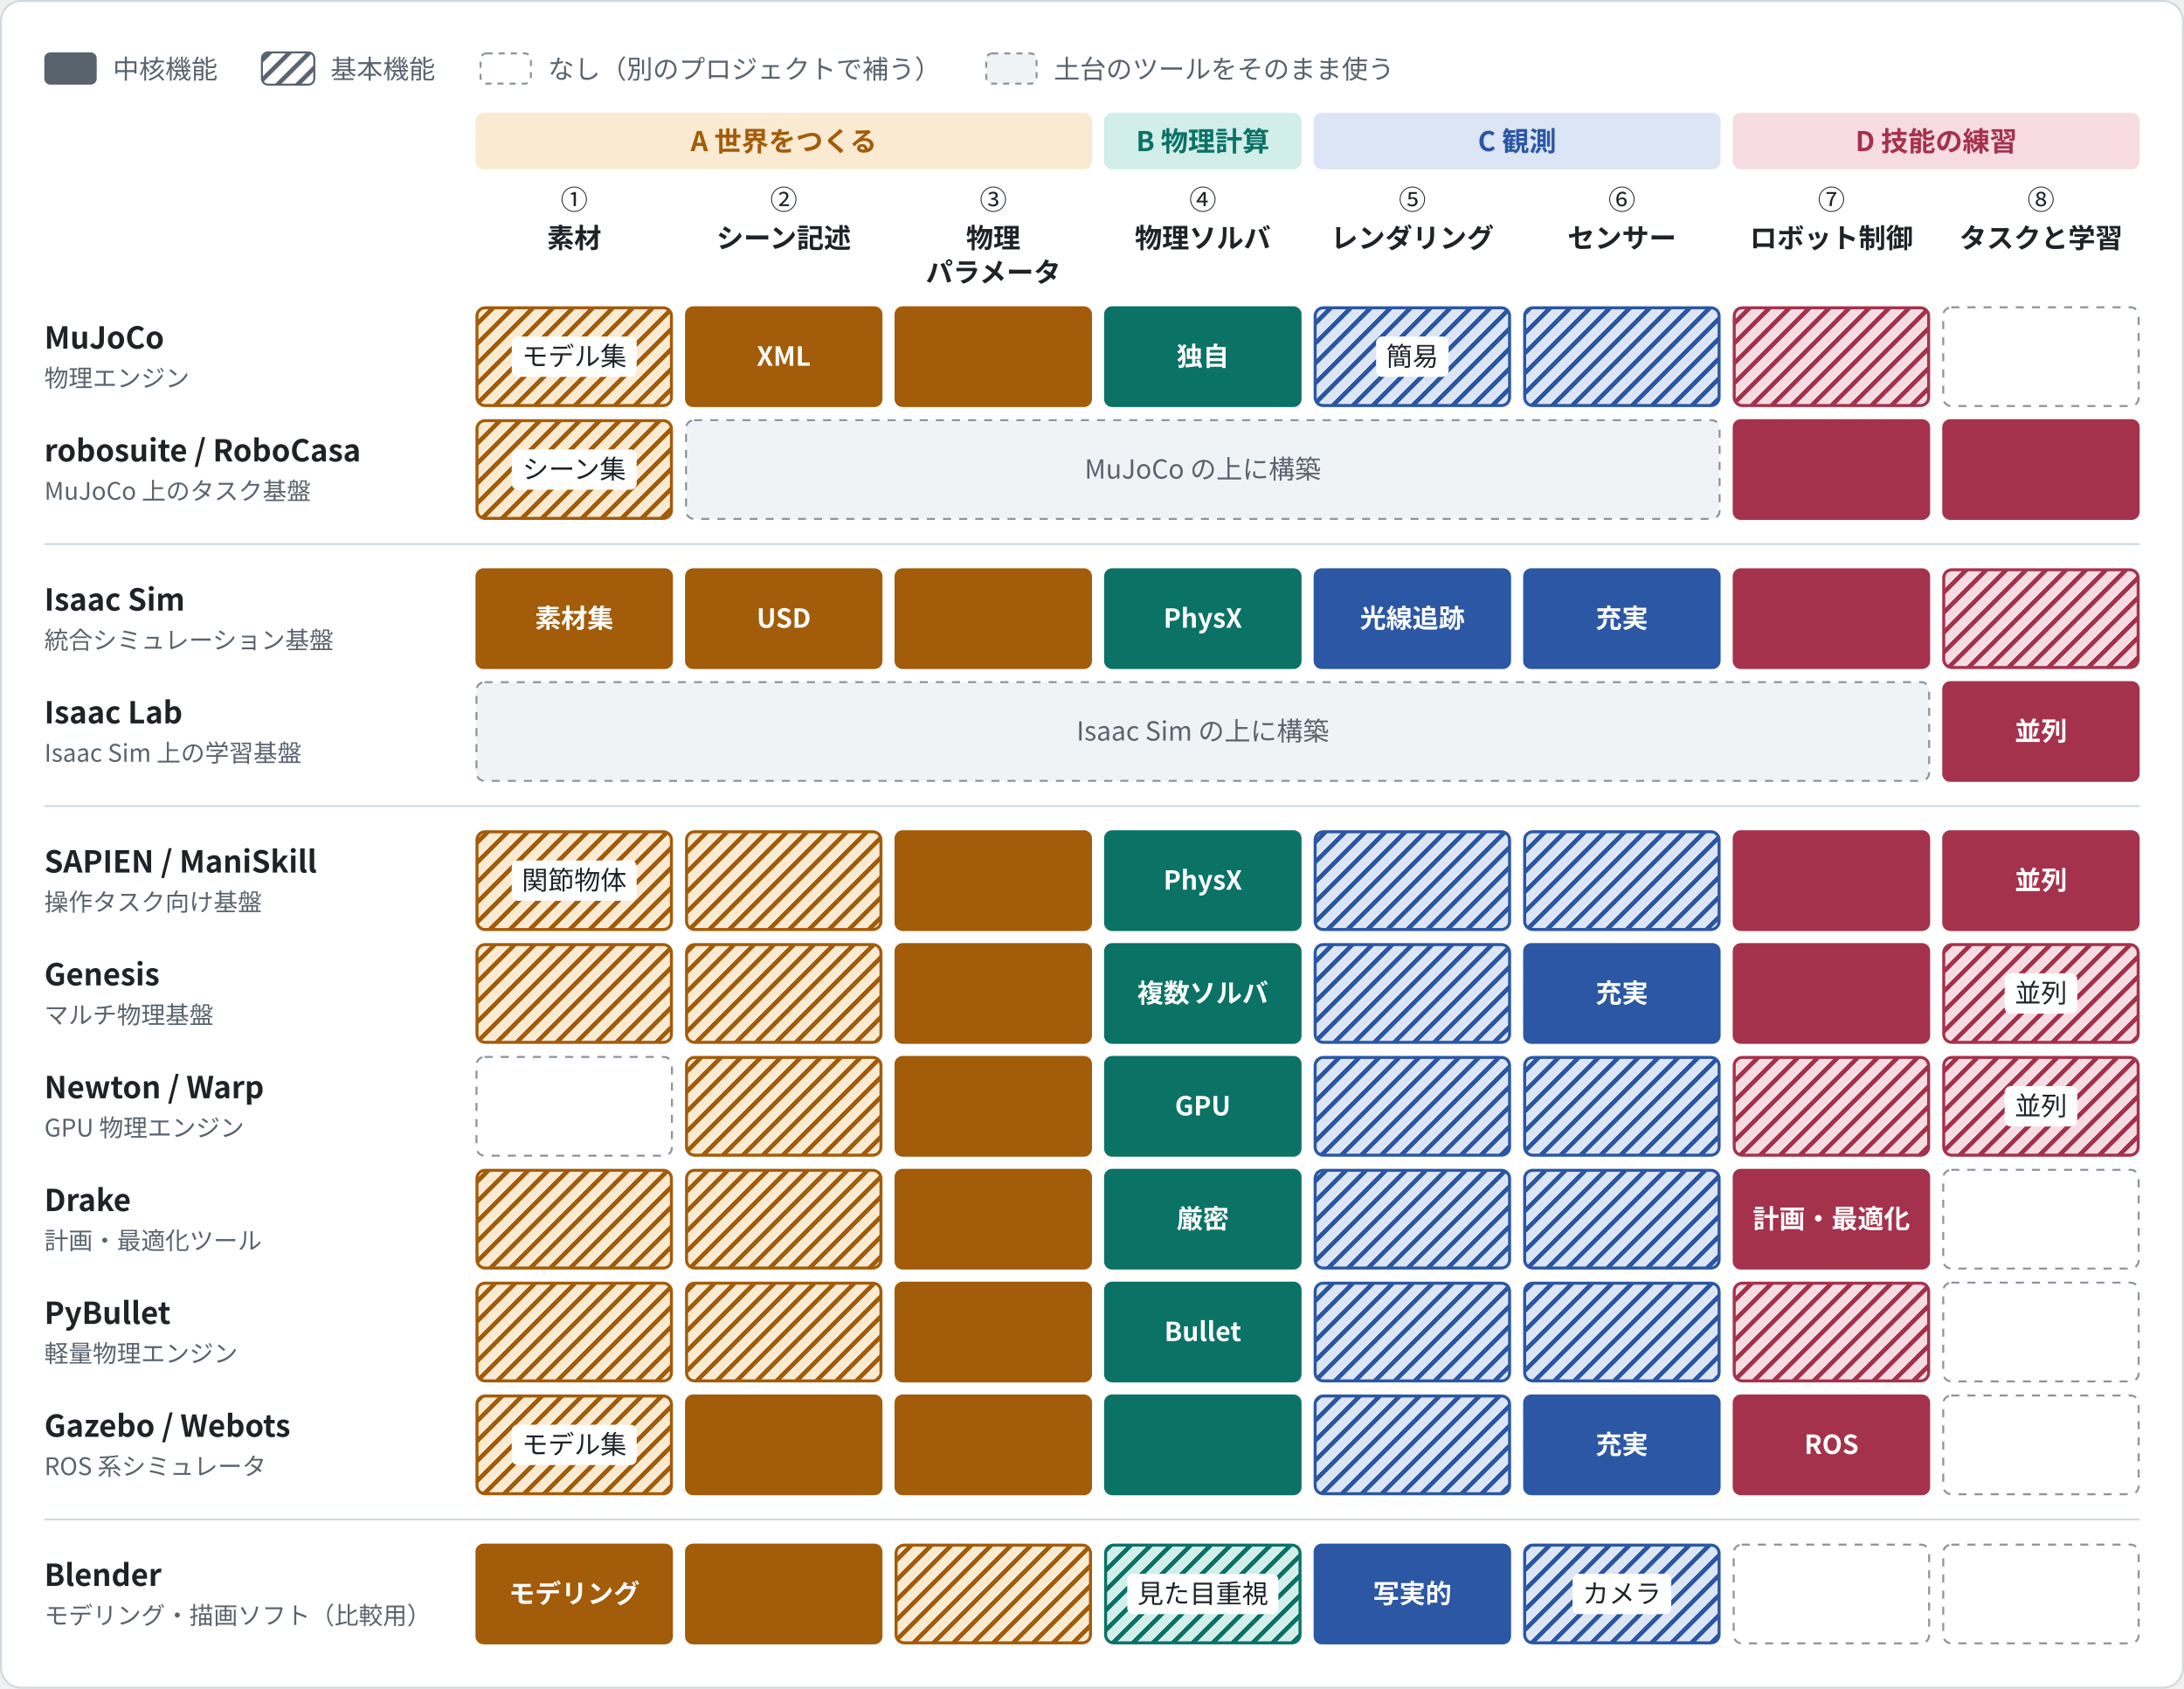
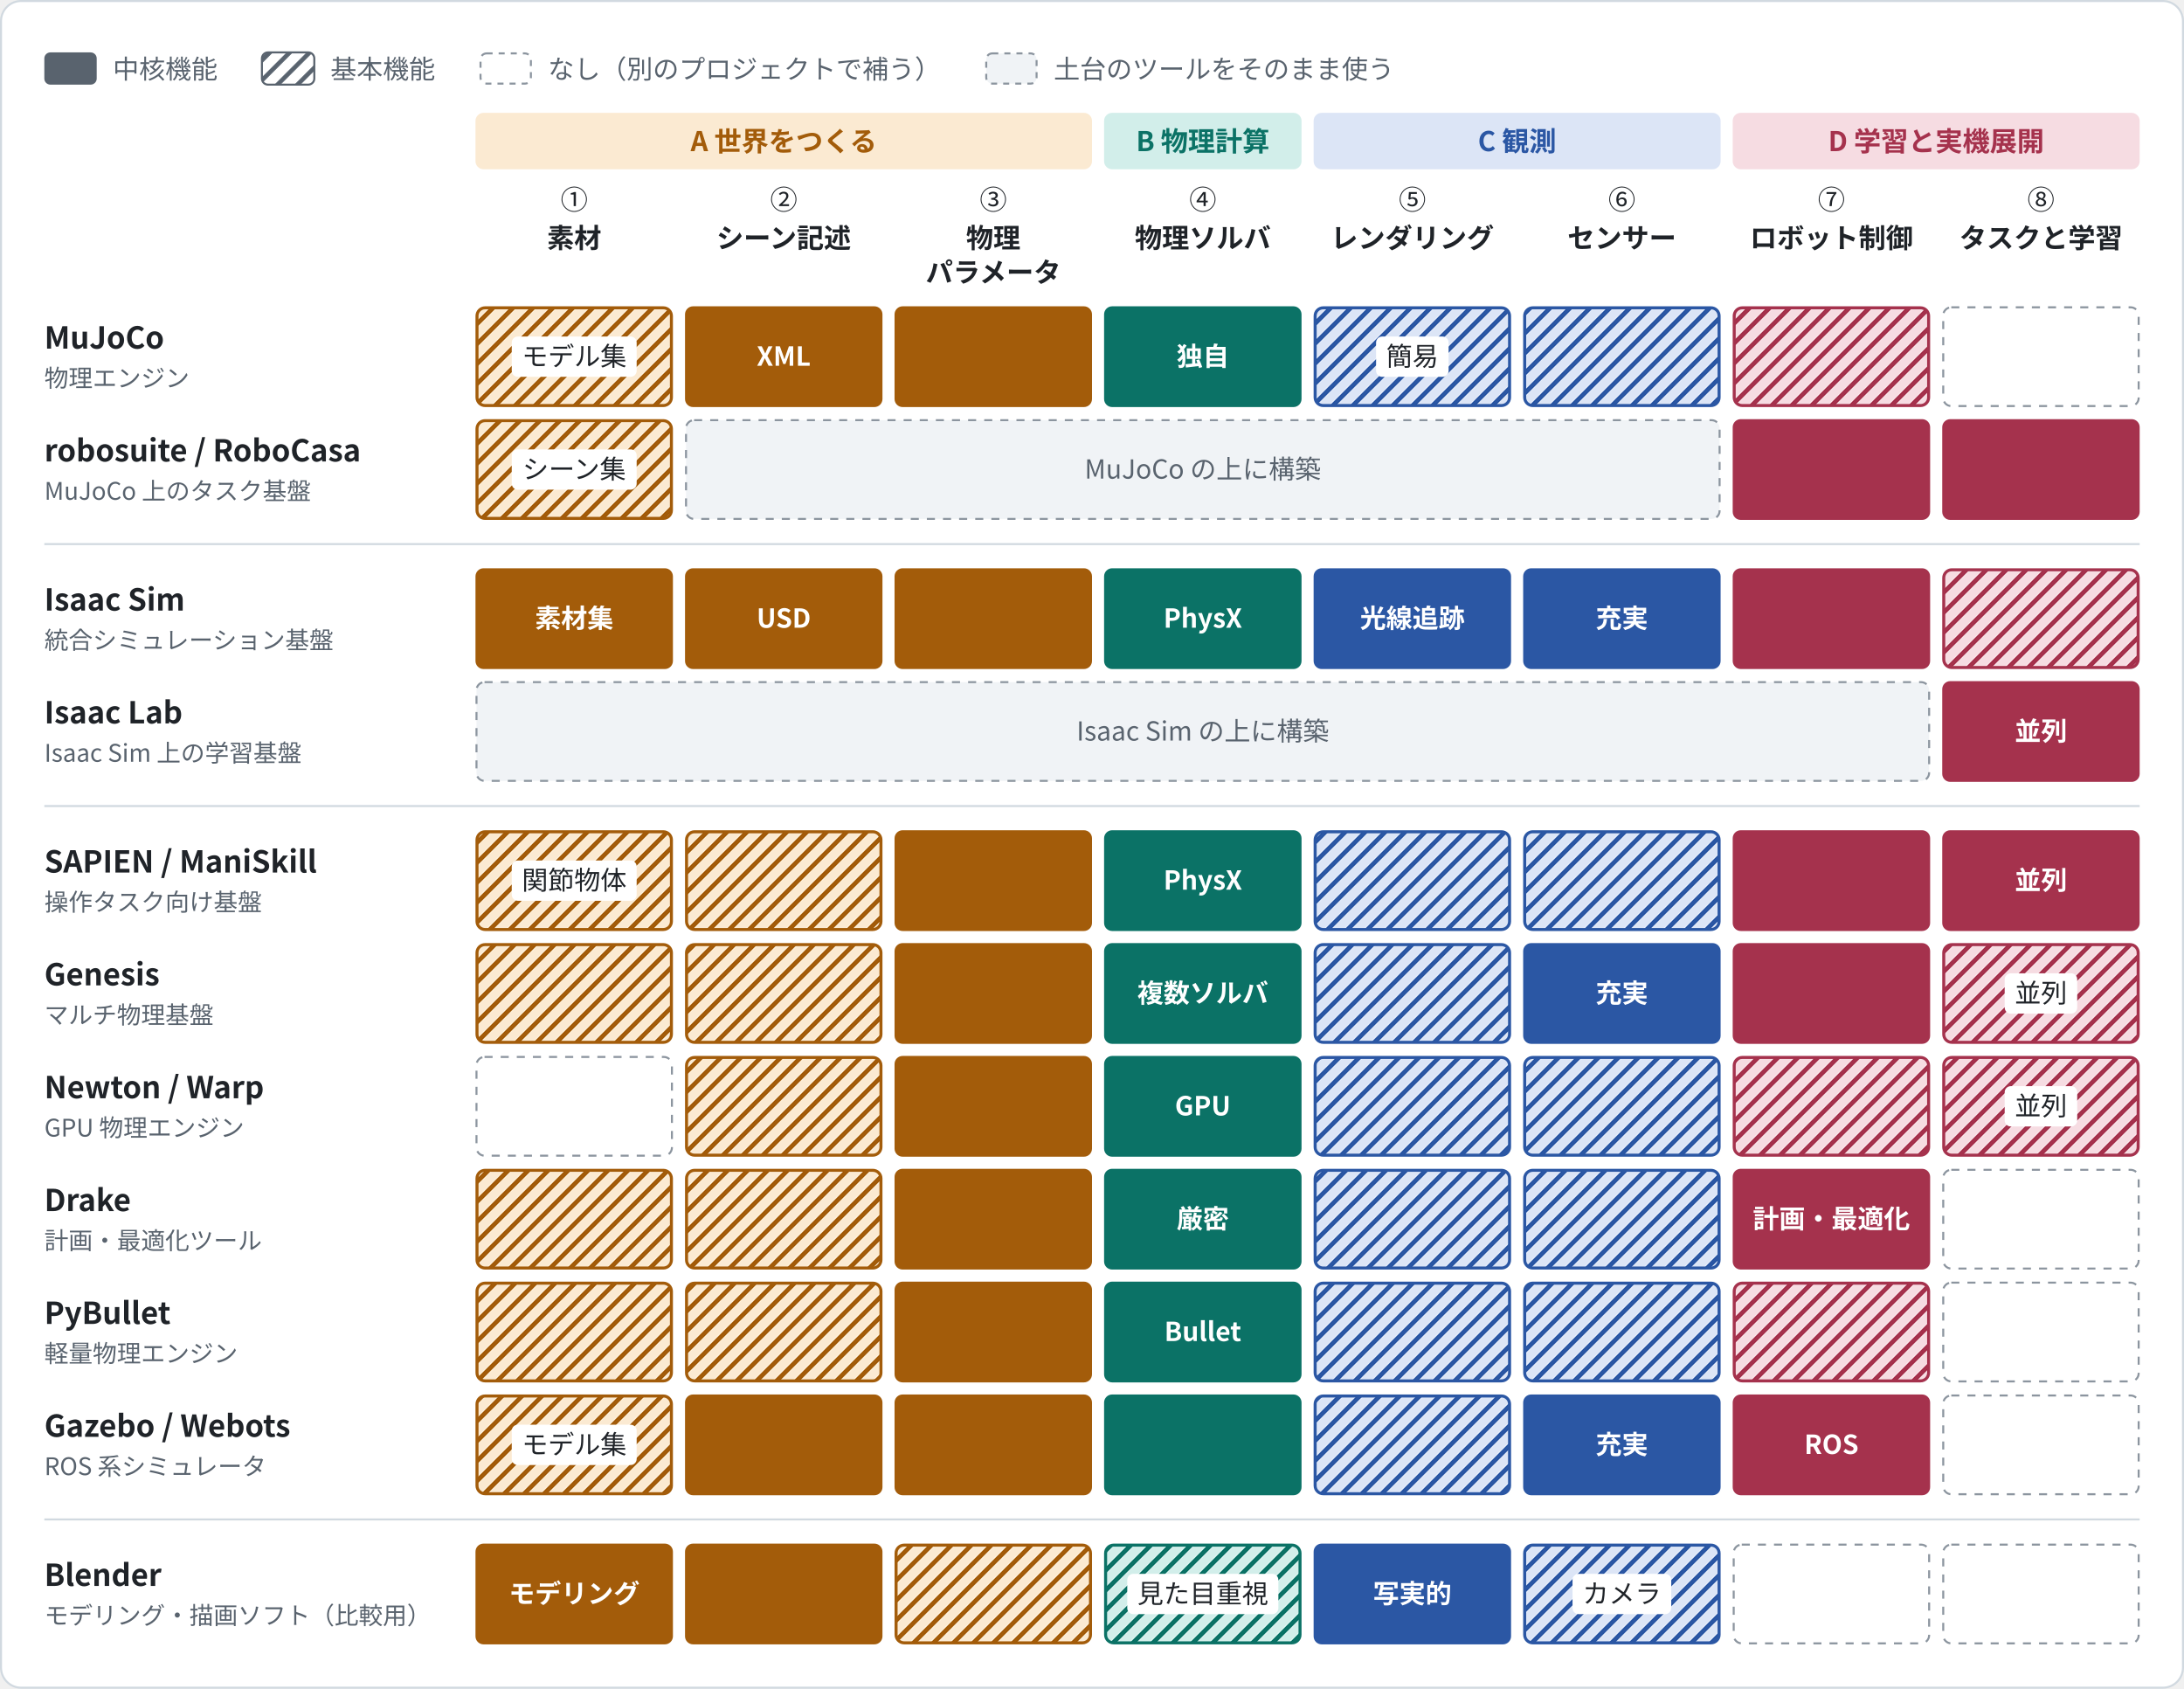
<svg xmlns="http://www.w3.org/2000/svg" viewBox="0 0 1084 838" width="1084" height="838" role="img" aria-label="シミュレーションツールの対応範囲" font-family="'Hiragino Sans', 'Hiragino Kaku Gothic ProN', 'Yu Gothic', Meiryo, 'Noto Sans CJK JP', 'Noto Sans JP', sans-serif">
  <defs>
    <pattern id="hatch-a" width="7" height="7" patternUnits="userSpaceOnUse" patternTransform="rotate(45)">
      <rect width="7" height="7" fill="#FBEAD2" />
      <rect width="2.2" height="7" fill="#A35C0A" />
    </pattern>
    <pattern id="hatch-b" width="7" height="7" patternUnits="userSpaceOnUse" patternTransform="rotate(45)">
      <rect width="7" height="7" fill="#D2EEEA" />
      <rect width="2.2" height="7" fill="#0B7266" />
    </pattern>
    <pattern id="hatch-c" width="7" height="7" patternUnits="userSpaceOnUse" patternTransform="rotate(45)">
      <rect width="7" height="7" fill="#DCE5F6" />
      <rect width="2.2" height="7" fill="#2B57A4" />
    </pattern>
    <pattern id="hatch-d" width="7" height="7" patternUnits="userSpaceOnUse" patternTransform="rotate(45)">
      <rect width="7" height="7" fill="#F6DCE2" />
      <rect width="2.2" height="7" fill="#A5324D" />
    </pattern>
    <pattern id="hatch-legend" width="7" height="7" patternUnits="userSpaceOnUse" patternTransform="rotate(45)">
      <rect width="2.2" height="7" fill="#59636E" />
    </pattern>
  </defs>
  <rect x="0.5" y="0.5" width="1083" height="837" rx="10" fill="#FFFFFF" stroke="#D1D9E0" />
  <rect x="22" y="26" width="26" height="16" rx="3" fill="#59636E" />
  <text x="56" y="39" font-size="13" fill="#59636E">中核機能</text>
  <rect x="130.0" y="26" width="26" height="16" rx="3" fill="url(#hatch-legend)" stroke="#59636E" />
  <text x="164.0" y="39" font-size="13" fill="#59636E">基本機能</text>
  <rect x="238.5" y="26.5" width="25" height="15" rx="3" fill="none" stroke="#8C959F" stroke-dasharray="3 3" />
  <text x="272.0" y="39" font-size="13" fill="#59636E">なし（別のプロジェクトで補う）</text>
  <rect x="489.5" y="26.5" width="25" height="15" rx="3" fill="#F0F3F6" stroke="#8C959F" stroke-dasharray="3 3" />
  <text x="523.0" y="39" font-size="13" fill="#59636E">土台のツールをそのまま使う</text>
  <rect x="236" y="56" width="306" height="28" rx="4" fill="#FBEAD2" />
  <text x="389" y="75" text-anchor="middle" font-size="13.5" font-weight="700" fill="#A35C0A">A 世界をつくる</text>
  <rect x="548" y="56" width="98" height="28" rx="4" fill="#D2EEEA" />
  <text x="597" y="75" text-anchor="middle" font-size="13.5" font-weight="700" fill="#0B7266">B 物理計算</text>
  <rect x="652" y="56" width="202" height="28" rx="4" fill="#DCE5F6" />
  <text x="753" y="75" text-anchor="middle" font-size="13.5" font-weight="700" fill="#2B57A4">C 観測</text>
  <rect x="860" y="56" width="202" height="28" rx="4" fill="#F6DCE2" />
-   <text x="961" y="75" text-anchor="middle" font-size="13.5" font-weight="700" fill="#A5324D">D 技能の練習</text>
+   <text x="961" y="75" text-anchor="middle" font-size="13.5" font-weight="700" fill="#A5324D">D 学習と実機展開</text>
  <text x="285" y="104" text-anchor="middle" font-size="13.5" fill="#1F2328">①</text>
  <text x="285" y="123" text-anchor="middle" font-size="13.5" font-weight="600" fill="#1F2328">素材</text>
  <text x="389" y="104" text-anchor="middle" font-size="13.5" fill="#1F2328">②</text>
  <text x="389" y="123" text-anchor="middle" font-size="13.5" font-weight="600" fill="#1F2328">シーン記述</text>
  <text x="493" y="104" text-anchor="middle" font-size="13.5" fill="#1F2328">③</text>
  <text x="493" y="123" text-anchor="middle" font-size="13.5" font-weight="600" fill="#1F2328">物理</text>
  <text x="493" y="140" text-anchor="middle" font-size="13.5" font-weight="600" fill="#1F2328">パラメータ</text>
  <text x="597" y="104" text-anchor="middle" font-size="13.5" fill="#1F2328">④</text>
  <text x="597" y="123" text-anchor="middle" font-size="13.5" font-weight="600" fill="#1F2328">物理ソルバ</text>
  <text x="701" y="104" text-anchor="middle" font-size="13.5" fill="#1F2328">⑤</text>
  <text x="701" y="123" text-anchor="middle" font-size="13.5" font-weight="600" fill="#1F2328">レンダリング</text>
  <text x="805" y="104" text-anchor="middle" font-size="13.5" fill="#1F2328">⑥</text>
  <text x="805" y="123" text-anchor="middle" font-size="13.5" font-weight="600" fill="#1F2328">センサー</text>
  <text x="909" y="104" text-anchor="middle" font-size="13.5" fill="#1F2328">⑦</text>
  <text x="909" y="123" text-anchor="middle" font-size="13.5" font-weight="600" fill="#1F2328">ロボット制御</text>
  <text x="1013" y="104" text-anchor="middle" font-size="13.5" fill="#1F2328">⑧</text>
  <text x="1013" y="123" text-anchor="middle" font-size="13.5" font-weight="600" fill="#1F2328">タスクと学習</text>
  <text x="22" y="173" font-size="15" font-weight="700" fill="#1F2328">MuJoCo</text>
  <text x="22" y="192" font-size="12" fill="#59636E">物理エンジン</text>
  <rect x="236.75" y="152.75" width="96.5" height="48.5" rx="4" fill="url(#hatch-a)" stroke="#A35C0A" stroke-width="1.5" />
  <rect x="254" y="167" width="62" height="20" rx="3" fill="#FFFFFF" />
  <text x="285" y="181.5" text-anchor="middle" font-size="13" fill="#1F2328">モデル集</text>
  <rect x="340" y="152" width="98" height="50" rx="4" fill="#A35C0A" />
  <text x="389" y="181.5" text-anchor="middle" font-size="13" font-weight="700" fill="#FFFFFF">XML</text>
  <rect x="444" y="152" width="98" height="50" rx="4" fill="#A35C0A" />
  <rect x="548" y="152" width="98" height="50" rx="4" fill="#0B7266" />
  <text x="597" y="181.5" text-anchor="middle" font-size="13" font-weight="700" fill="#FFFFFF">独自</text>
  <rect x="652.75" y="152.75" width="96.5" height="48.5" rx="4" fill="url(#hatch-c)" stroke="#2B57A4" stroke-width="1.5" />
  <rect x="683" y="167" width="36" height="20" rx="3" fill="#FFFFFF" />
  <text x="701" y="181.5" text-anchor="middle" font-size="13" fill="#1F2328">簡易</text>
  <rect x="756.75" y="152.75" width="96.5" height="48.5" rx="4" fill="url(#hatch-c)" stroke="#2B57A4" stroke-width="1.5" />
  <rect x="860.75" y="152.75" width="96.5" height="48.5" rx="4" fill="url(#hatch-d)" stroke="#A5324D" stroke-width="1.5" />
  <rect x="964.5" y="152.5" width="97" height="49" rx="4" fill="none" stroke="#8C959F" stroke-dasharray="4 4" />
  <text x="22" y="229" font-size="15" font-weight="700" fill="#1F2328">robosuite / RoboCasa</text>
  <text x="22" y="248" font-size="12" fill="#59636E">MuJoCo 上のタスク基盤</text>
  <rect x="236.75" y="208.75" width="96.5" height="48.5" rx="4" fill="url(#hatch-a)" stroke="#A35C0A" stroke-width="1.5" />
  <rect x="254" y="223" width="62" height="20" rx="3" fill="#FFFFFF" />
  <text x="285" y="237.5" text-anchor="middle" font-size="13" fill="#1F2328">シーン集</text>
  <rect x="340.5" y="208.5" width="513" height="49" rx="4" fill="#F0F3F6" stroke="#8C959F" stroke-dasharray="4 4" />
  <text x="597" y="237.5" text-anchor="middle" font-size="13" fill="#59636E">MuJoCo の上に構築</text>
  <rect x="860" y="208" width="98" height="50" rx="4" fill="#A5324D" />
  <rect x="964" y="208" width="98" height="50" rx="4" fill="#A5324D" />
  <line x1="22" y1="270" x2="1062" y2="270" stroke="#D1D9E0" />
  <text x="22" y="303" font-size="15" font-weight="700" fill="#1F2328">Isaac Sim</text>
  <text x="22" y="322" font-size="12" fill="#59636E">統合シミュレーション基盤</text>
  <rect x="236" y="282" width="98" height="50" rx="4" fill="#A35C0A" />
  <text x="285" y="311.5" text-anchor="middle" font-size="13" font-weight="700" fill="#FFFFFF">素材集</text>
  <rect x="340" y="282" width="98" height="50" rx="4" fill="#A35C0A" />
  <text x="389" y="311.5" text-anchor="middle" font-size="13" font-weight="700" fill="#FFFFFF">USD</text>
  <rect x="444" y="282" width="98" height="50" rx="4" fill="#A35C0A" />
  <rect x="548" y="282" width="98" height="50" rx="4" fill="#0B7266" />
  <text x="597" y="311.5" text-anchor="middle" font-size="13" font-weight="700" fill="#FFFFFF">PhysX</text>
  <rect x="652" y="282" width="98" height="50" rx="4" fill="#2B57A4" />
  <text x="701" y="311.5" text-anchor="middle" font-size="13" font-weight="700" fill="#FFFFFF">光線追跡</text>
  <rect x="756" y="282" width="98" height="50" rx="4" fill="#2B57A4" />
  <text x="805" y="311.5" text-anchor="middle" font-size="13" font-weight="700" fill="#FFFFFF">充実</text>
  <rect x="860" y="282" width="98" height="50" rx="4" fill="#A5324D" />
  <rect x="964.75" y="282.75" width="96.5" height="48.5" rx="4" fill="url(#hatch-d)" stroke="#A5324D" stroke-width="1.5" />
  <text x="22" y="359" font-size="15" font-weight="700" fill="#1F2328">Isaac Lab</text>
  <text x="22" y="378" font-size="12" fill="#59636E">Isaac Sim 上の学習基盤</text>
  <rect x="236.5" y="338.5" width="721" height="49" rx="4" fill="#F0F3F6" stroke="#8C959F" stroke-dasharray="4 4" />
  <text x="597" y="367.5" text-anchor="middle" font-size="13" fill="#59636E">Isaac Sim の上に構築</text>
  <rect x="964" y="338" width="98" height="50" rx="4" fill="#A5324D" />
  <text x="1013" y="367.5" text-anchor="middle" font-size="13" font-weight="700" fill="#FFFFFF">並列</text>
  <line x1="22" y1="400" x2="1062" y2="400" stroke="#D1D9E0" />
  <text x="22" y="433" font-size="15" font-weight="700" fill="#1F2328">SAPIEN / ManiSkill</text>
  <text x="22" y="452" font-size="12" fill="#59636E">操作タスク向け基盤</text>
  <rect x="236.75" y="412.75" width="96.5" height="48.5" rx="4" fill="url(#hatch-a)" stroke="#A35C0A" stroke-width="1.5" />
  <rect x="254" y="427" width="62" height="20" rx="3" fill="#FFFFFF" />
  <text x="285" y="441.5" text-anchor="middle" font-size="13" fill="#1F2328">関節物体</text>
  <rect x="340.75" y="412.75" width="96.5" height="48.5" rx="4" fill="url(#hatch-a)" stroke="#A35C0A" stroke-width="1.5" />
  <rect x="444" y="412" width="98" height="50" rx="4" fill="#A35C0A" />
  <rect x="548" y="412" width="98" height="50" rx="4" fill="#0B7266" />
  <text x="597" y="441.5" text-anchor="middle" font-size="13" font-weight="700" fill="#FFFFFF">PhysX</text>
  <rect x="652.75" y="412.75" width="96.5" height="48.5" rx="4" fill="url(#hatch-c)" stroke="#2B57A4" stroke-width="1.5" />
  <rect x="756.75" y="412.75" width="96.5" height="48.5" rx="4" fill="url(#hatch-c)" stroke="#2B57A4" stroke-width="1.5" />
  <rect x="860" y="412" width="98" height="50" rx="4" fill="#A5324D" />
  <rect x="964" y="412" width="98" height="50" rx="4" fill="#A5324D" />
  <text x="1013" y="441.5" text-anchor="middle" font-size="13" font-weight="700" fill="#FFFFFF">並列</text>
  <text x="22" y="489" font-size="15" font-weight="700" fill="#1F2328">Genesis</text>
  <text x="22" y="508" font-size="12" fill="#59636E">マルチ物理基盤</text>
  <rect x="236.75" y="468.75" width="96.5" height="48.5" rx="4" fill="url(#hatch-a)" stroke="#A35C0A" stroke-width="1.5" />
  <rect x="340.75" y="468.75" width="96.5" height="48.5" rx="4" fill="url(#hatch-a)" stroke="#A35C0A" stroke-width="1.5" />
  <rect x="444" y="468" width="98" height="50" rx="4" fill="#A35C0A" />
  <rect x="548" y="468" width="98" height="50" rx="4" fill="#0B7266" />
  <text x="597" y="497.5" text-anchor="middle" font-size="13" font-weight="700" fill="#FFFFFF">複数ソルバ</text>
  <rect x="652.75" y="468.75" width="96.5" height="48.5" rx="4" fill="url(#hatch-c)" stroke="#2B57A4" stroke-width="1.5" />
  <rect x="756" y="468" width="98" height="50" rx="4" fill="#2B57A4" />
  <text x="805" y="497.5" text-anchor="middle" font-size="13" font-weight="700" fill="#FFFFFF">充実</text>
  <rect x="860" y="468" width="98" height="50" rx="4" fill="#A5324D" />
  <rect x="964.75" y="468.75" width="96.5" height="48.5" rx="4" fill="url(#hatch-d)" stroke="#A5324D" stroke-width="1.5" />
  <rect x="995" y="483" width="36" height="20" rx="3" fill="#FFFFFF" />
  <text x="1013" y="497.5" text-anchor="middle" font-size="13" fill="#1F2328">並列</text>
  <text x="22" y="545" font-size="15" font-weight="700" fill="#1F2328">Newton / Warp</text>
  <text x="22" y="564" font-size="12" fill="#59636E">GPU 物理エンジン</text>
  <rect x="236.5" y="524.5" width="97" height="49" rx="4" fill="none" stroke="#8C959F" stroke-dasharray="4 4" />
  <rect x="340.75" y="524.75" width="96.5" height="48.5" rx="4" fill="url(#hatch-a)" stroke="#A35C0A" stroke-width="1.5" />
  <rect x="444" y="524" width="98" height="50" rx="4" fill="#A35C0A" />
  <rect x="548" y="524" width="98" height="50" rx="4" fill="#0B7266" />
  <text x="597" y="553.5" text-anchor="middle" font-size="13" font-weight="700" fill="#FFFFFF">GPU</text>
  <rect x="652.75" y="524.75" width="96.5" height="48.5" rx="4" fill="url(#hatch-c)" stroke="#2B57A4" stroke-width="1.5" />
  <rect x="756.75" y="524.75" width="96.5" height="48.5" rx="4" fill="url(#hatch-c)" stroke="#2B57A4" stroke-width="1.5" />
  <rect x="860.75" y="524.75" width="96.5" height="48.5" rx="4" fill="url(#hatch-d)" stroke="#A5324D" stroke-width="1.5" />
  <rect x="964.75" y="524.75" width="96.5" height="48.5" rx="4" fill="url(#hatch-d)" stroke="#A5324D" stroke-width="1.5" />
  <rect x="995" y="539" width="36" height="20" rx="3" fill="#FFFFFF" />
  <text x="1013" y="553.5" text-anchor="middle" font-size="13" fill="#1F2328">並列</text>
  <text x="22" y="601" font-size="15" font-weight="700" fill="#1F2328">Drake</text>
  <text x="22" y="620" font-size="12" fill="#59636E">計画・最適化ツール</text>
  <rect x="236.75" y="580.75" width="96.5" height="48.5" rx="4" fill="url(#hatch-a)" stroke="#A35C0A" stroke-width="1.5" />
  <rect x="340.75" y="580.75" width="96.5" height="48.5" rx="4" fill="url(#hatch-a)" stroke="#A35C0A" stroke-width="1.5" />
  <rect x="444" y="580" width="98" height="50" rx="4" fill="#A35C0A" />
  <rect x="548" y="580" width="98" height="50" rx="4" fill="#0B7266" />
  <text x="597" y="609.5" text-anchor="middle" font-size="13" font-weight="700" fill="#FFFFFF">厳密</text>
  <rect x="652.75" y="580.75" width="96.5" height="48.5" rx="4" fill="url(#hatch-c)" stroke="#2B57A4" stroke-width="1.5" />
  <rect x="756.75" y="580.75" width="96.5" height="48.5" rx="4" fill="url(#hatch-c)" stroke="#2B57A4" stroke-width="1.5" />
  <rect x="860" y="580" width="98" height="50" rx="4" fill="#A5324D" />
  <text x="909" y="609.5" text-anchor="middle" font-size="13" font-weight="700" fill="#FFFFFF">計画・最適化</text>
  <rect x="964.5" y="580.5" width="97" height="49" rx="4" fill="none" stroke="#8C959F" stroke-dasharray="4 4" />
  <text x="22" y="657" font-size="15" font-weight="700" fill="#1F2328">PyBullet</text>
  <text x="22" y="676" font-size="12" fill="#59636E">軽量物理エンジン</text>
  <rect x="236.75" y="636.75" width="96.5" height="48.5" rx="4" fill="url(#hatch-a)" stroke="#A35C0A" stroke-width="1.5" />
  <rect x="340.75" y="636.75" width="96.5" height="48.5" rx="4" fill="url(#hatch-a)" stroke="#A35C0A" stroke-width="1.5" />
  <rect x="444" y="636" width="98" height="50" rx="4" fill="#A35C0A" />
  <rect x="548" y="636" width="98" height="50" rx="4" fill="#0B7266" />
  <text x="597" y="665.5" text-anchor="middle" font-size="13" font-weight="700" fill="#FFFFFF">Bullet</text>
  <rect x="652.75" y="636.75" width="96.5" height="48.5" rx="4" fill="url(#hatch-c)" stroke="#2B57A4" stroke-width="1.5" />
  <rect x="756.75" y="636.75" width="96.5" height="48.5" rx="4" fill="url(#hatch-c)" stroke="#2B57A4" stroke-width="1.5" />
  <rect x="860.75" y="636.75" width="96.5" height="48.5" rx="4" fill="url(#hatch-d)" stroke="#A5324D" stroke-width="1.5" />
  <rect x="964.5" y="636.5" width="97" height="49" rx="4" fill="none" stroke="#8C959F" stroke-dasharray="4 4" />
  <text x="22" y="713" font-size="15" font-weight="700" fill="#1F2328">Gazebo / Webots</text>
  <text x="22" y="732" font-size="12" fill="#59636E">ROS 系シミュレータ</text>
  <rect x="236.75" y="692.75" width="96.5" height="48.5" rx="4" fill="url(#hatch-a)" stroke="#A35C0A" stroke-width="1.5" />
  <rect x="254" y="707" width="62" height="20" rx="3" fill="#FFFFFF" />
  <text x="285" y="721.5" text-anchor="middle" font-size="13" fill="#1F2328">モデル集</text>
  <rect x="340" y="692" width="98" height="50" rx="4" fill="#A35C0A" />
  <rect x="444" y="692" width="98" height="50" rx="4" fill="#A35C0A" />
  <rect x="548" y="692" width="98" height="50" rx="4" fill="#0B7266" />
  <rect x="652.75" y="692.75" width="96.5" height="48.5" rx="4" fill="url(#hatch-c)" stroke="#2B57A4" stroke-width="1.5" />
  <rect x="756" y="692" width="98" height="50" rx="4" fill="#2B57A4" />
  <text x="805" y="721.5" text-anchor="middle" font-size="13" font-weight="700" fill="#FFFFFF">充実</text>
  <rect x="860" y="692" width="98" height="50" rx="4" fill="#A5324D" />
  <text x="909" y="721.5" text-anchor="middle" font-size="13" font-weight="700" fill="#FFFFFF">ROS</text>
  <rect x="964.5" y="692.5" width="97" height="49" rx="4" fill="none" stroke="#8C959F" stroke-dasharray="4 4" />
  <line x1="22" y1="754" x2="1062" y2="754" stroke="#D1D9E0" />
  <text x="22" y="787" font-size="15" font-weight="700" fill="#1F2328">Blender</text>
  <text x="22" y="806" font-size="12" fill="#59636E">モデリング・描画ソフト（比較用）</text>
  <rect x="236" y="766" width="98" height="50" rx="4" fill="#A35C0A" />
  <text x="285" y="795.5" text-anchor="middle" font-size="13" font-weight="700" fill="#FFFFFF">モデリング</text>
  <rect x="340" y="766" width="98" height="50" rx="4" fill="#A35C0A" />
  <rect x="444.75" y="766.75" width="96.5" height="48.5" rx="4" fill="url(#hatch-a)" stroke="#A35C0A" stroke-width="1.5" />
  <rect x="548.75" y="766.75" width="96.5" height="48.5" rx="4" fill="url(#hatch-b)" stroke="#0B7266" stroke-width="1.5" />
  <rect x="559.5" y="781" width="75" height="20" rx="3" fill="#FFFFFF" />
  <text x="597" y="795.5" text-anchor="middle" font-size="13" fill="#1F2328">見た目重視</text>
  <rect x="652" y="766" width="98" height="50" rx="4" fill="#2B57A4" />
  <text x="701" y="795.5" text-anchor="middle" font-size="13" font-weight="700" fill="#FFFFFF">写実的</text>
  <rect x="756.75" y="766.75" width="96.5" height="48.5" rx="4" fill="url(#hatch-c)" stroke="#2B57A4" stroke-width="1.5" />
  <rect x="780.5" y="781" width="49" height="20" rx="3" fill="#FFFFFF" />
  <text x="805" y="795.5" text-anchor="middle" font-size="13" fill="#1F2328">カメラ</text>
  <rect x="860.5" y="766.5" width="97" height="49" rx="4" fill="none" stroke="#8C959F" stroke-dasharray="4 4" />
  <rect x="964.5" y="766.5" width="97" height="49" rx="4" fill="none" stroke="#8C959F" stroke-dasharray="4 4" />
</svg>
